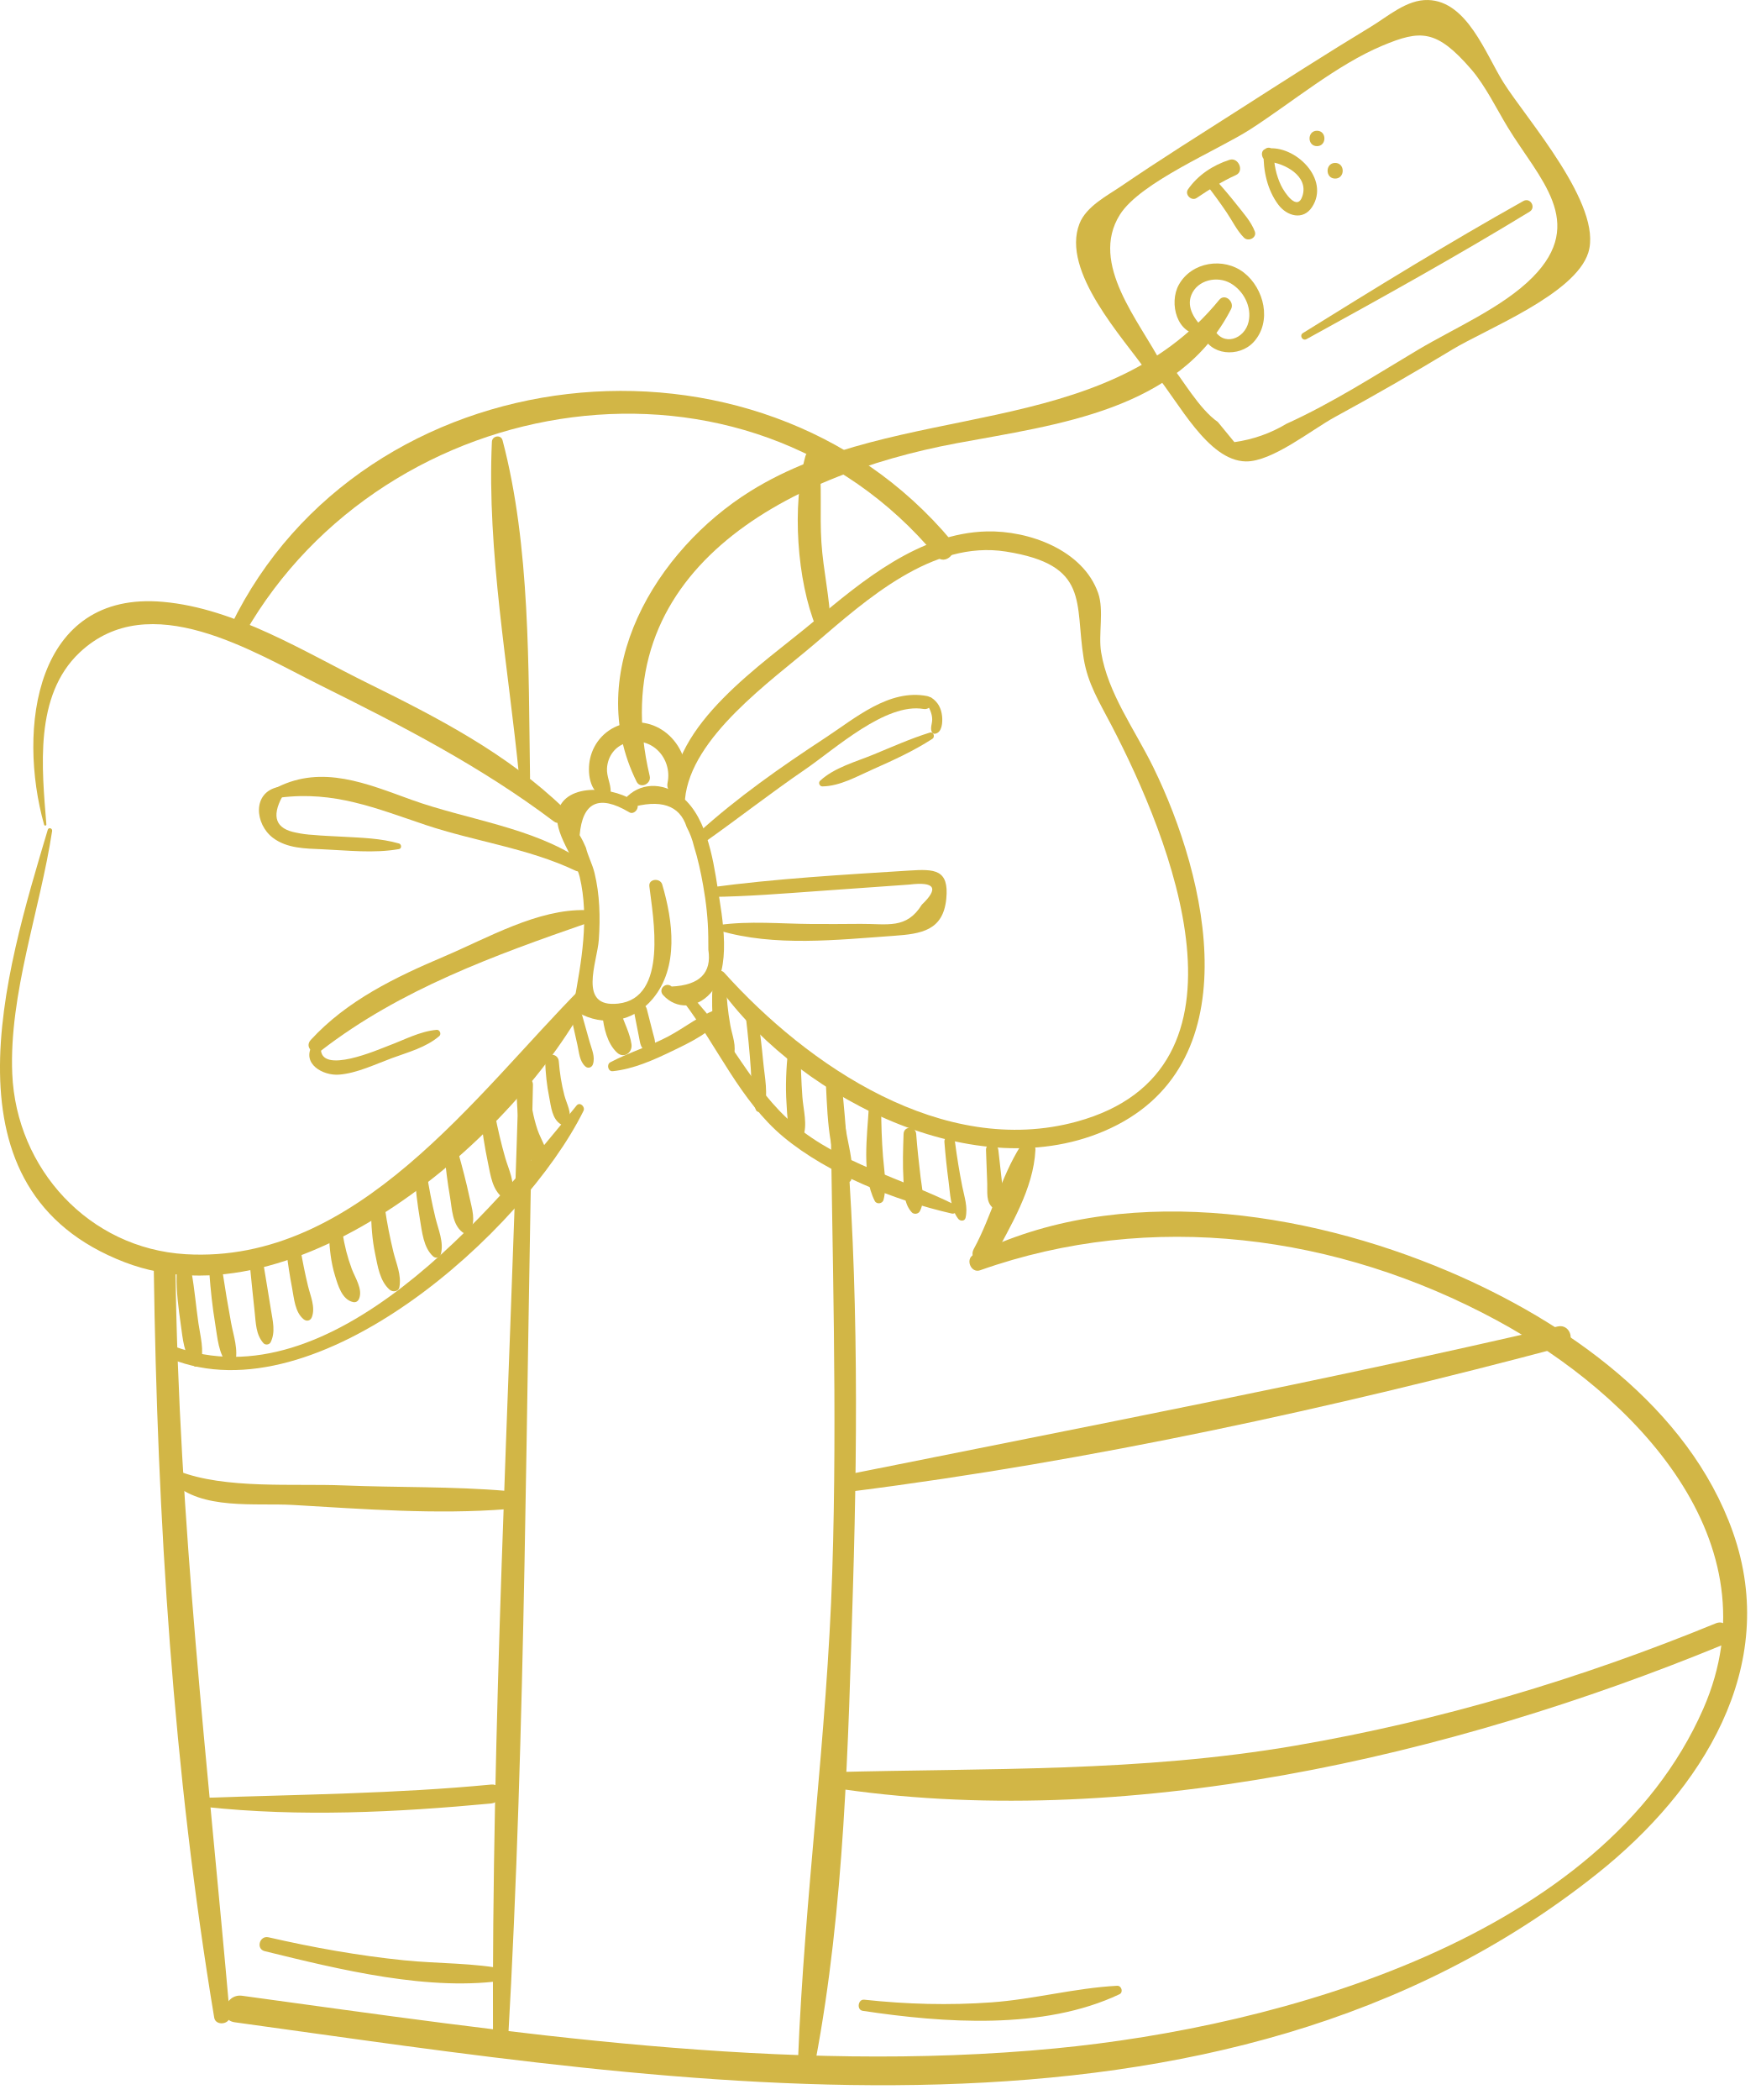
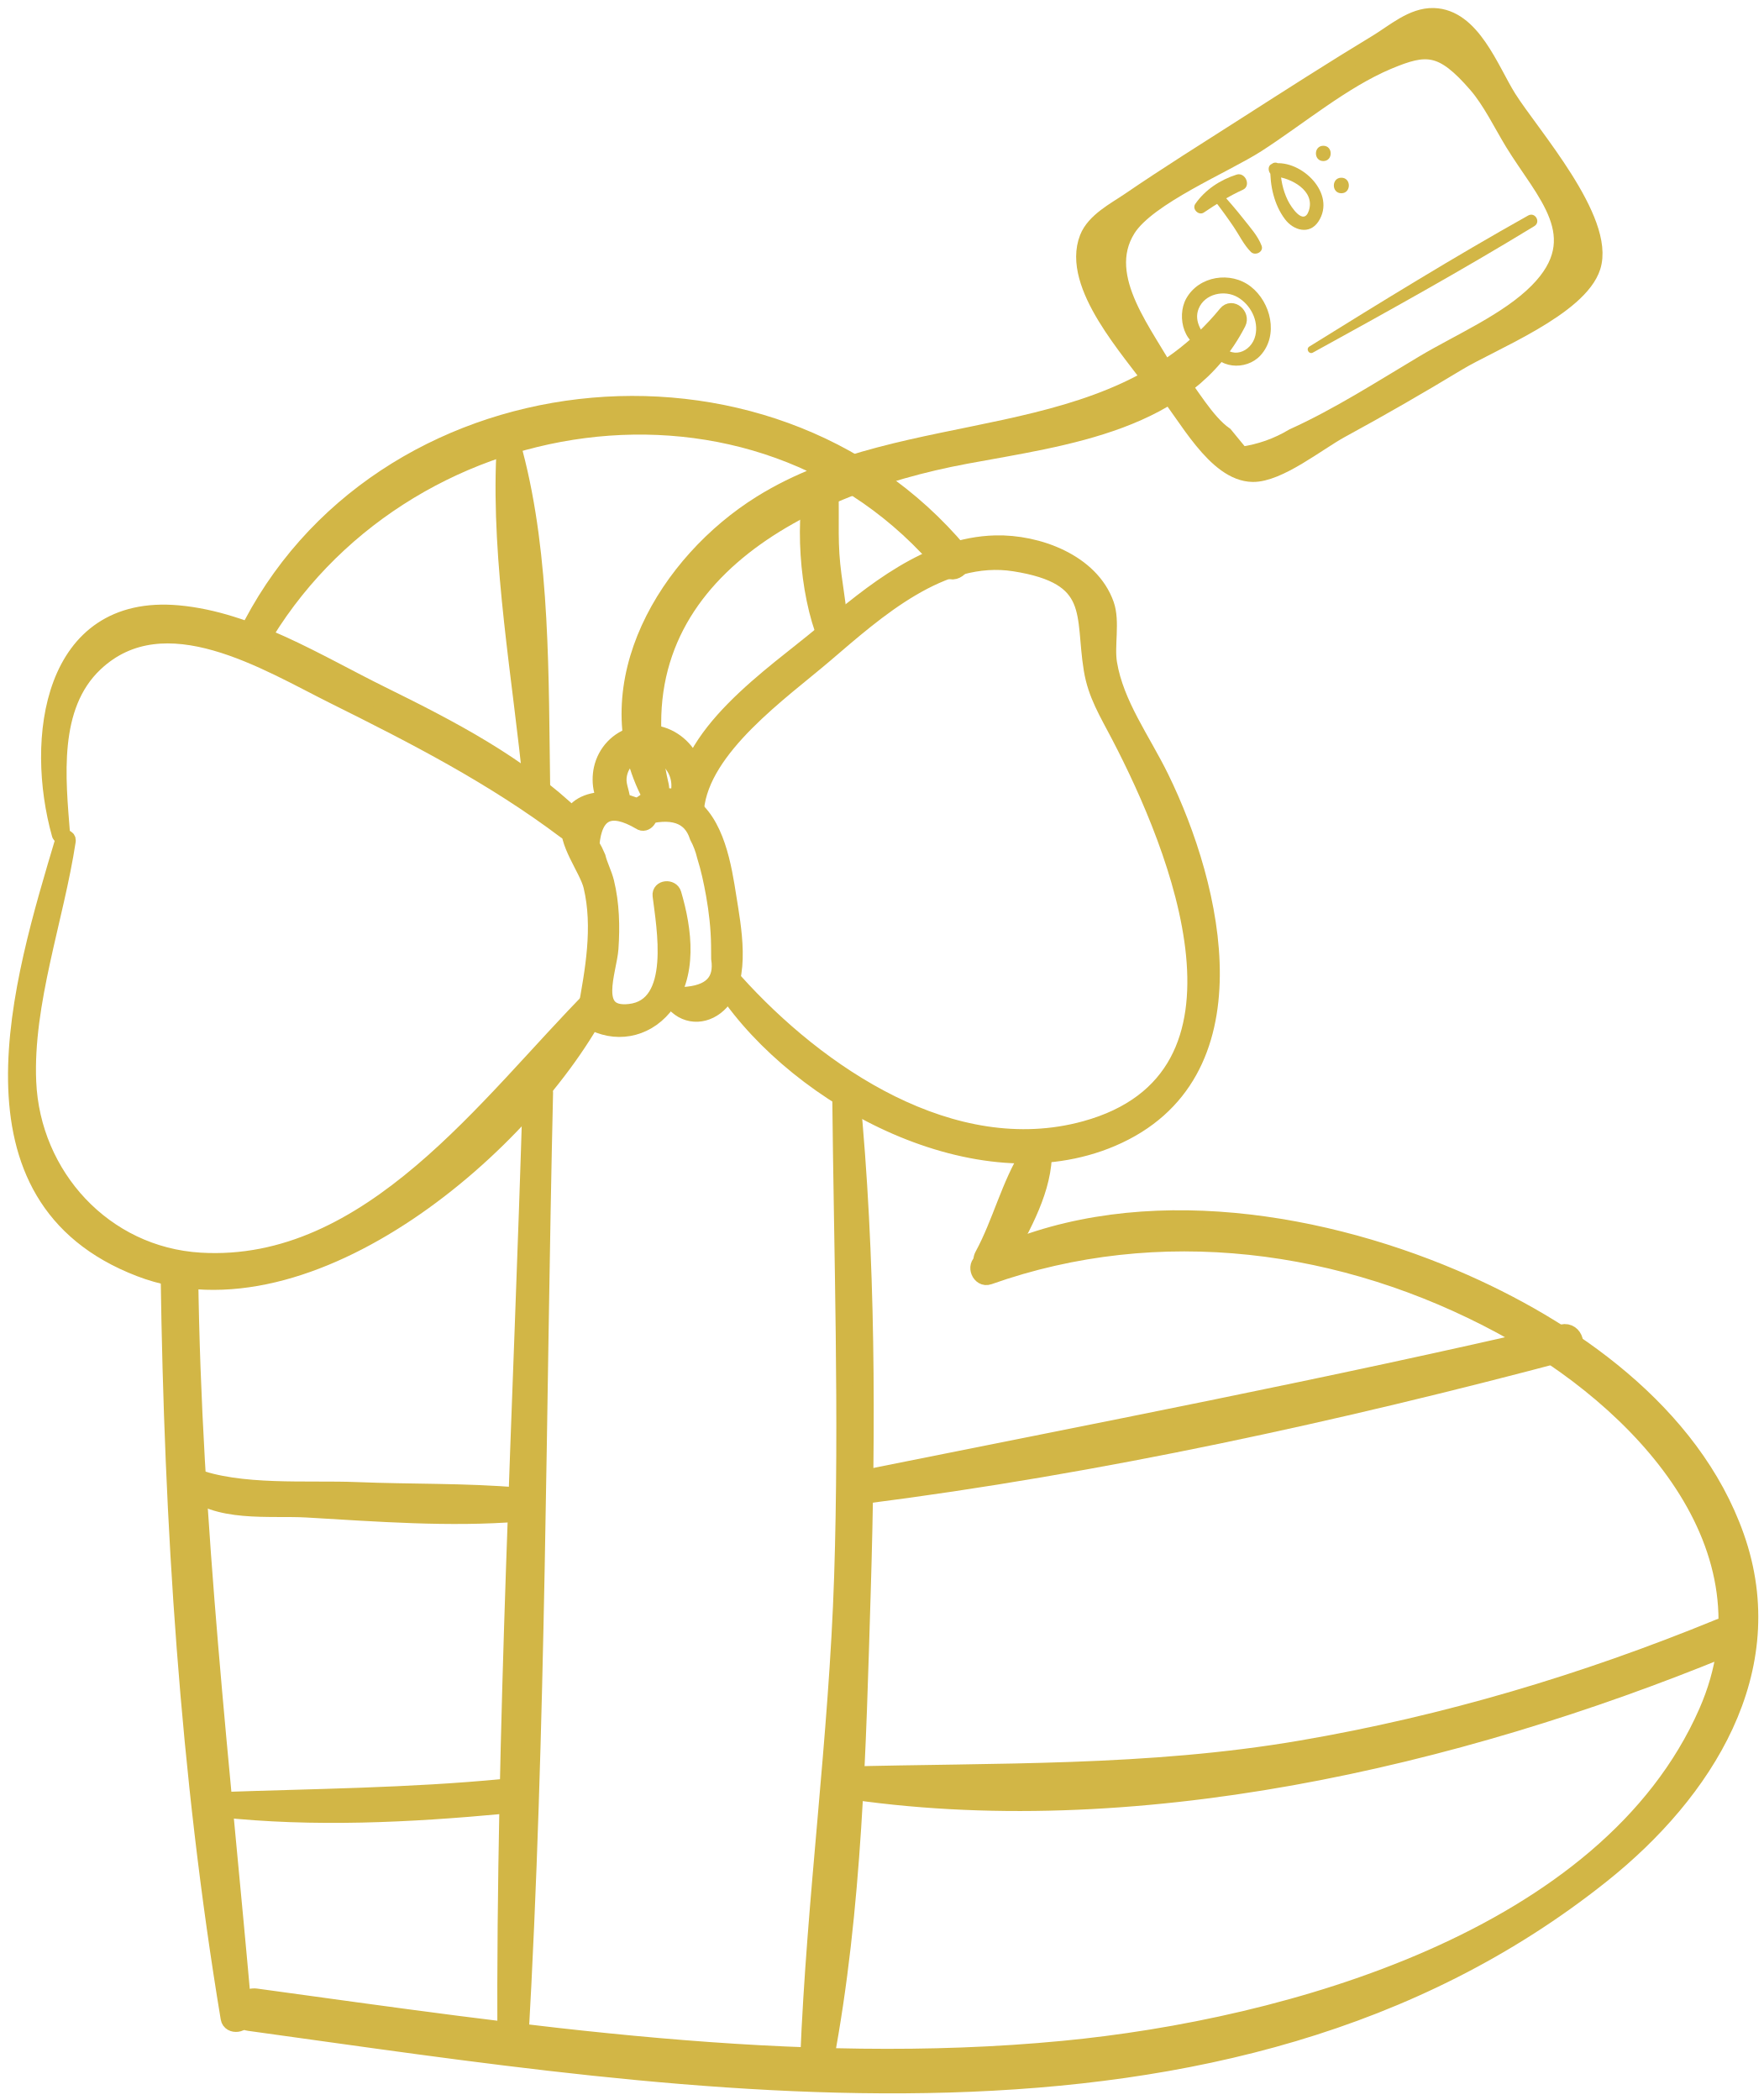
- <svg xmlns="http://www.w3.org/2000/svg" width="109" height="130" viewBox="0 0 109 130" fill="none">
-   <path d="M10.935 78.947C10.915 79.962 11.053 80.997 11.195 82.001C11.318 82.874 11.386 83.823 11.957 84.519C12.094 84.686 12.358 84.578 12.414 84.398C12.66 83.604 12.405 82.725 12.287 81.915C12.138 80.886 12.053 79.843 11.871 78.82C11.775 78.277 10.945 78.426 10.935 78.947Z" fill="#D2B646" />
-   <path d="M12.965 78.826C13.043 79.867 13.151 80.899 13.322 81.929C13.471 82.822 13.516 83.798 14.12 84.503C14.249 84.654 14.503 84.566 14.551 84.389C14.78 83.557 14.46 82.71 14.308 81.879C14.115 80.828 13.937 79.773 13.778 78.716C13.71 78.257 12.93 78.362 12.965 78.826Z" fill="#D2B646" />
-   <path d="M15.483 78.448C15.578 79.372 15.668 80.296 15.769 81.219C15.844 81.903 15.842 82.621 16.315 83.15C16.431 83.28 16.678 83.25 16.757 83.093C17.075 82.457 16.886 81.764 16.778 81.083C16.633 80.166 16.478 79.25 16.327 78.334C16.25 77.86 15.433 77.965 15.483 78.448Z" fill="#D2B646" />
-   <path d="M17.73 77.446C17.827 78.214 17.941 78.978 18.087 79.738C18.211 80.386 18.263 81.232 18.803 81.67C18.989 81.821 19.227 81.763 19.312 81.536C19.542 80.921 19.223 80.23 19.074 79.618C18.89 78.86 18.737 78.096 18.605 77.328C18.52 76.839 17.667 76.947 17.73 77.446Z" fill="#D2B646" />
-   <path d="M20.372 76.446C20.4 77.293 20.496 78.163 20.746 78.976C20.93 79.574 21.177 80.456 21.863 80.604C22.037 80.642 22.174 80.552 22.238 80.391C22.472 79.8 21.985 79.098 21.782 78.55C21.514 77.826 21.325 77.096 21.216 76.332C21.148 75.85 20.357 75.968 20.372 76.446Z" fill="#D2B646" />
-   <path d="M22.979 74.947C22.983 75.852 23.045 76.729 23.229 77.616C23.388 78.379 23.516 79.308 24.129 79.84C24.315 80.001 24.677 79.968 24.73 79.681C24.871 78.921 24.531 78.217 24.354 77.481C24.144 76.608 23.967 75.718 23.838 74.83C23.766 74.335 22.977 74.465 22.979 74.947Z" fill="#D2B646" />
-   <path d="M25.668 72.696C25.738 73.623 25.845 74.545 26 75.461C26.131 76.233 26.216 77.234 26.823 77.778C26.979 77.918 27.233 77.865 27.293 77.654C27.503 76.913 27.136 76.111 26.961 75.38C26.739 74.458 26.557 73.532 26.42 72.594C26.358 72.17 25.636 72.267 25.668 72.696Z" fill="#D2B646" />
-   <path d="M27.508 71.442C27.608 72.328 27.71 73.207 27.863 74.086C27.993 74.831 27.998 75.782 28.63 76.277C28.781 76.396 29 76.401 29.109 76.215C29.485 75.57 29.222 74.819 29.074 74.126C28.873 73.181 28.628 72.255 28.368 71.325C28.239 70.869 27.451 70.937 27.508 71.442Z" fill="#D2B646" />
-   <path d="M29.748 69.067C29.864 70.042 30.011 71.011 30.213 71.972C30.38 72.77 30.477 73.646 31.149 74.162C31.342 74.31 31.615 74.144 31.677 73.947C31.914 73.191 31.496 72.408 31.286 71.676C31.027 70.776 30.817 69.865 30.639 68.946C30.543 68.452 29.688 68.557 29.748 69.067Z" fill="#D2B646" />
-   <path d="M32.003 67.446C31.982 68.376 32.068 69.299 32.29 70.204C32.463 70.91 32.682 71.901 33.37 72.255C33.634 72.391 33.875 72.216 33.911 71.945C34.004 71.249 33.499 70.584 33.281 69.931C33.012 69.123 32.865 68.296 32.815 67.446C32.785 66.927 32.015 66.919 32.003 67.446Z" fill="#D2B646" />
-   <path d="M33.757 65.696C33.782 66.444 33.86 67.189 34.008 67.924C34.128 68.521 34.183 69.281 34.744 69.61C34.94 69.725 35.153 69.609 35.226 69.414C35.426 68.876 35.084 68.334 34.946 67.803C34.766 67.11 34.657 66.409 34.601 65.696C34.559 65.161 33.739 65.147 33.757 65.696Z" fill="#D2B646" />
-   <path d="M35.383 63.027C35.508 63.585 35.633 64.143 35.758 64.701C35.862 65.166 35.878 65.68 36.242 66.015C36.404 66.164 36.642 66.094 36.712 65.891C36.873 65.424 36.638 64.952 36.51 64.494C36.356 63.944 36.201 63.394 36.046 62.844C35.925 62.417 35.286 62.597 35.383 63.027Z" fill="#D2B646" />
-   <path d="M10.572 84.116C19.626 87.783 32.434 76.221 36.129 68.772C36.257 68.513 35.906 68.184 35.699 68.441C30.501 74.896 20.506 86.915 10.783 83.348C10.296 83.169 10.106 83.927 10.572 84.116Z" fill="#D2B646" />
-   <path d="M44.122 60.946C44.075 61.837 44.082 62.731 44.192 63.617C44.274 64.274 44.302 65.113 44.843 65.549C45.051 65.717 45.307 65.649 45.405 65.401C45.643 64.794 45.336 64.1 45.224 63.477C45.073 62.635 44.986 61.8 44.965 60.945C44.953 60.4 44.151 60.405 44.122 60.946Z" fill="#D2B646" />
-   <path d="M46.183 62.945C46.311 64.023 46.417 65.103 46.492 66.186C46.551 67.041 46.465 67.913 46.807 68.706C46.905 68.933 47.228 68.836 47.293 68.643C47.594 67.746 47.349 66.683 47.262 65.754C47.171 64.782 47.053 63.814 46.921 62.846C46.863 62.431 46.133 62.525 46.183 62.945Z" fill="#D2B646" />
-   <path d="M48.791 65.072C48.685 66.151 48.629 67.225 48.703 68.308C48.757 69.104 48.735 69.883 49.25 70.516C49.398 70.698 49.651 70.566 49.72 70.392C50.021 69.629 49.742 68.709 49.685 67.904C49.619 66.96 49.577 66.018 49.588 65.072C49.594 64.55 48.84 64.571 48.791 65.072Z" fill="#D2B646" />
-   <path d="M51.103 66.442C51.24 68.385 51.164 71.408 52.298 73.073C52.396 73.217 52.677 73.227 52.712 73.019C52.862 72.114 52.616 71.239 52.45 70.344C52.21 69.047 51.986 67.752 51.822 66.442C51.766 65.996 51.07 65.972 51.103 66.442Z" fill="#D2B646" />
-   <path d="M53.798 68.571C53.699 70.301 53.349 72.747 54.168 74.346C54.285 74.574 54.65 74.516 54.711 74.275C54.929 73.406 54.748 72.489 54.678 71.605C54.599 70.595 54.566 69.584 54.564 68.571C54.562 68.075 53.826 68.082 53.798 68.571Z" fill="#D2B646" />
-   <path d="M55.951 70.195C55.917 71.143 55.887 72.099 55.945 73.046C55.989 73.756 55.962 74.503 56.455 75.046C56.589 75.194 56.866 75.159 56.958 74.981C57.301 74.32 57.086 73.586 57.003 72.868C56.9 71.977 56.797 71.09 56.732 70.195C56.696 69.698 55.969 69.688 55.951 70.195Z" fill="#D2B646" />
-   <path d="M58.479 70.695C58.543 71.506 58.627 72.315 58.736 73.122C58.841 73.893 58.846 74.815 59.332 75.447C59.452 75.604 59.734 75.618 59.789 75.387C59.944 74.731 59.715 74.096 59.585 73.445C59.403 72.533 59.255 71.616 59.135 70.694C59.082 70.288 58.445 70.266 58.479 70.695Z" fill="#D2B646" />
-   <path d="M61.055 71.195C61.08 71.887 61.106 72.579 61.131 73.272C61.151 73.801 61.041 74.412 61.484 74.774C61.601 74.869 61.779 74.898 61.893 74.774C62.291 74.339 62.114 73.819 62.053 73.272C61.975 72.58 61.898 71.887 61.82 71.195C61.767 70.718 61.037 70.692 61.055 71.195Z" fill="#D2B646" />
-   <path d="M42.349 62.045C44.415 64.762 45.847 68.162 48.511 70.382C51.276 72.685 55.449 74.326 58.93 75.123C59.235 75.193 59.459 74.747 59.153 74.595C55.842 72.944 52.046 72.028 49.175 69.617C46.55 67.413 45.203 64.124 42.828 61.676C42.594 61.435 42.135 61.764 42.349 62.045Z" fill="#D2B646" />
-   <path d="M37.303 62.83C37.381 63.621 37.605 64.611 38.216 65.168C38.638 65.552 39.171 65.16 39.103 64.652C39.014 63.991 38.654 63.31 38.439 62.676C38.242 62.098 37.235 62.144 37.303 62.83Z" fill="#D2B646" />
-   <path d="M39.269 62.682C39.368 63.185 39.467 63.689 39.566 64.192C39.65 64.62 39.661 64.932 40.089 65.108C40.181 65.146 40.313 65.102 40.378 65.032C40.689 64.695 40.536 64.359 40.432 63.953C40.306 63.457 40.179 62.961 40.052 62.465C39.922 61.955 39.169 62.174 39.269 62.682Z" fill="#D2B646" />
-   <path d="M37.945 66.312C39.239 66.176 40.47 65.621 41.635 65.059C42.753 64.52 44.074 63.896 44.804 62.857C44.942 62.66 44.713 62.388 44.495 62.455C43.381 62.8 42.409 63.617 41.379 64.16C40.217 64.773 38.954 65.149 37.795 65.758C37.545 65.89 37.648 66.344 37.945 66.312Z" fill="#D2B646" />
-   <path d="M16.391 120.786C20.984 121.913 26.686 123.336 31.43 122.563C31.75 122.511 31.736 121.993 31.43 121.93C29.324 121.497 27.155 121.57 25.017 121.352C22.183 121.062 19.402 120.564 16.628 119.928C16.071 119.799 15.833 120.649 16.391 120.786Z" fill="#D2B646" />
-   <path d="M53.422 124.48C58.43 125.233 64.606 125.686 69.32 123.453C69.572 123.333 69.449 122.915 69.178 122.929C66.567 123.065 64.014 123.767 61.394 123.956C58.757 124.146 56.144 124.075 53.516 123.79C53.126 123.747 53.03 124.421 53.422 124.48Z" fill="#D2B646" />
-   <path d="M63.198 70.937C61.955 72.898 61.417 75.257 60.305 77.305C59.892 78.066 61.062 78.748 61.465 77.983C62.567 75.895 63.998 73.596 64.115 71.185C64.14 70.676 63.446 70.545 63.198 70.937Z" fill="#D2B646" />
-   <path d="M15.162 39.195C23.888 23.977 46.242 20.371 57.964 34.422C58.518 35.086 59.466 34.131 58.914 33.472C46.887 19.102 22.463 21.881 14.311 38.698C14.038 39.262 14.843 39.752 15.162 39.195Z" fill="#D2B646" />
-   <path d="M14.231 124.772C12.876 109.347 11.056 94.034 10.866 78.53C10.855 77.666 9.51 77.664 9.522 78.53C9.739 94.019 10.722 109.611 13.264 124.902C13.355 125.445 14.28 125.325 14.231 124.772Z" fill="#D2B646" />
-   <path d="M60.686 78.637C71.291 74.882 82.832 76.413 92.674 81.731C101.177 86.326 110.01 95.423 105.469 105.784C99.257 119.959 79.243 125.471 65.335 126.807C48.541 128.42 31.596 125.82 14.99 123.547C13.919 123.4 13.454 125.04 14.537 125.189C41.964 128.973 75.419 134.739 98.945 115.954C105.351 110.839 110.256 103.21 107.305 94.85C104.569 87.1 96.936 81.781 89.679 78.697C80.769 74.911 69.269 73.179 60.282 77.679C59.758 77.943 60.124 78.836 60.686 78.637Z" fill="#D2B646" />
-   <path d="M39.376 49.688C38.231 48.731 35.008 48.342 34.536 50.267C34.234 51.497 35.637 53.197 35.895 54.281C36.504 56.845 35.996 59.565 35.534 62.103C35.494 62.321 35.56 62.545 35.762 62.662C37.356 63.587 39.213 63.271 40.416 61.833C42.056 59.872 41.67 57.005 41.006 54.754C40.882 54.334 40.152 54.391 40.208 54.862C40.432 56.75 41.398 61.787 38.275 62.128C35.747 62.404 36.984 59.575 37.081 58.16C37.175 56.784 37.14 55.374 36.811 54.028C36.681 53.496 36.408 52.996 36.281 52.473C36.17 52.207 36.041 51.95 35.893 51.702C36.071 49.655 37.084 49.176 38.932 50.264C39.264 50.511 39.695 49.956 39.376 49.688Z" fill="#D2B646" />
-   <path d="M38.977 50.015C40.904 49.448 42.084 49.839 42.516 51.188C42.72 51.571 42.873 51.974 42.973 52.396C43.219 53.173 43.396 54.004 43.539 54.805C43.724 55.844 43.844 56.916 43.857 57.972C43.859 58.247 43.861 58.522 43.863 58.797C44.081 60.229 43.324 60.987 41.591 61.071C41.229 60.754 40.734 61.242 41.061 61.601C41.891 62.513 43.142 62.415 43.969 61.512C45.363 59.989 44.72 56.757 44.441 54.982C44.146 53.103 43.709 50.251 41.92 49.112C40.723 48.35 39.353 48.537 38.524 49.664C38.325 49.934 38.751 50.241 38.977 50.015Z" fill="#D2B646" />
-   <path d="M34.922 50.042C31.391 46.645 27.145 44.449 22.783 42.299C18.837 40.353 14.592 37.663 10.109 37.259C2.149 36.542 1.066 45.133 2.733 51.058C2.754 51.132 2.877 51.121 2.871 51.039C2.598 47.57 2.098 43.067 4.928 40.397C9.261 36.308 15.665 40.348 19.837 42.422C24.915 44.946 29.755 47.431 34.298 50.852C34.77 51.207 35.337 50.44 34.922 50.042Z" fill="#D2B646" />
-   <path d="M2.956 51.371C0.312 60.245 -3.866 73.689 7.723 78.139C18.34 82.216 32.075 70.314 36.555 61.551C36.728 61.213 36.3 60.847 36.015 61.134C29.476 67.722 22.103 78.274 11.492 77.641C5.499 77.283 1.01 72.345 0.759 66.478C0.548 61.555 2.489 56.306 3.227 51.445C3.254 51.271 3.009 51.193 2.956 51.371Z" fill="#D2B646" />
-   <path d="M42.417 49.466C42.776 45.627 47.751 42.16 50.456 39.848C53.64 37.125 57.739 33.422 62.287 34.144C67.513 34.972 66.538 37.311 67.104 40.766C67.36 42.328 68.06 43.438 68.832 44.919C72.434 51.837 78.358 66.237 66.675 69.433C58.407 71.695 50.022 65.979 44.842 60.212C44.549 59.885 43.981 60.315 44.229 60.685C48.853 67.592 60.02 73.579 68.36 70.025C77.547 66.11 74.779 54.355 71.407 47.483C70.262 45.149 68.608 42.93 68.184 40.38C68 39.269 68.375 37.78 67.998 36.709C67.057 34.039 63.7 32.833 61.097 32.898C56.934 33.003 53.397 35.944 50.368 38.486C47.231 41.119 41.509 44.836 41.636 49.466C41.65 49.976 42.371 49.96 42.417 49.466Z" fill="#D2B646" />
-   <path d="M36.01 53.267C33.017 51.215 28.882 50.74 25.481 49.511C22.706 48.508 19.967 47.335 17.17 48.734C16.878 48.88 17.003 49.418 17.344 49.375C20.699 48.949 23.276 50.036 26.354 51.068C29.428 52.098 32.702 52.505 35.64 53.901C36.066 54.104 36.402 53.536 36.01 53.267Z" fill="#D2B646" />
-   <path d="M17.224 48.718C15.602 49.064 15.782 51.024 16.903 51.868C17.774 52.523 18.894 52.528 19.937 52.573C21.519 52.641 23.138 52.84 24.707 52.562C24.889 52.53 24.867 52.261 24.707 52.216C23.56 51.887 22.384 51.863 21.197 51.795C20.593 51.761 19.986 51.742 19.385 51.685C19.028 51.666 18.674 51.619 18.324 51.542C17.081 51.307 16.799 50.566 17.477 49.319C17.787 49.11 17.594 48.639 17.224 48.718Z" fill="#D2B646" />
-   <path d="M36.275 56.34C33.306 56.259 30.204 58.061 27.513 59.205C24.487 60.491 21.497 61.925 19.244 64.375C18.831 64.824 19.438 65.381 19.896 65.027C24.776 61.256 30.603 59.141 36.383 57.138C36.809 56.991 36.747 56.353 36.275 56.34Z" fill="#D2B646" />
-   <path d="M19.333 64.714C18.666 65.846 19.99 66.604 20.996 66.525C22.1 66.439 23.244 65.88 24.275 65.501C25.288 65.128 26.374 64.847 27.201 64.139C27.345 64.016 27.233 63.735 27.041 63.752C25.993 63.844 25.046 64.37 24.063 64.732C23.509 64.936 19.766 66.6 19.872 64.859C19.889 64.566 19.473 64.477 19.333 64.714Z" fill="#D2B646" />
-   <path d="M43.65 52.125C45.739 50.647 47.755 49.069 49.867 47.623C51.718 46.356 54.846 43.487 57.191 43.889C57.709 43.978 57.938 43.193 57.411 43.09C55.057 42.631 52.964 44.454 51.1 45.677C48.363 47.472 45.649 49.369 43.223 51.573C42.934 51.837 43.321 52.358 43.65 52.125Z" fill="#D2B646" />
-   <path d="M57.348 43.506C57.544 43.818 57.725 44.17 57.723 44.546C57.722 44.823 57.572 45.094 57.718 45.347C57.757 45.415 57.831 45.434 57.903 45.422C58.346 45.35 58.372 44.693 58.336 44.342C58.286 43.846 58.083 43.458 57.667 43.185C57.472 43.056 57.225 43.311 57.348 43.506Z" fill="#D2B646" />
-   <path d="M57.568 45.353C56.381 45.724 55.236 46.236 54.087 46.71C52.998 47.159 51.656 47.515 50.78 48.335C50.651 48.456 50.751 48.684 50.924 48.682C52.011 48.667 53.044 48.07 54.027 47.634C55.291 47.074 56.57 46.492 57.731 45.739C57.923 45.614 57.805 45.279 57.568 45.353Z" fill="#D2B646" />
-   <path d="M44.043 55.524C46.276 55.498 48.507 55.315 50.734 55.156C51.849 55.077 52.964 54.998 54.079 54.918C54.822 54.865 55.566 54.812 56.309 54.759C57.892 54.567 58.15 54.982 57.082 56.003C56.13 57.537 54.956 57.183 53.302 57.193C52.276 57.2 51.25 57.209 50.224 57.2C48.328 57.185 46.419 56.998 44.539 57.26C44.353 57.286 44.384 57.56 44.539 57.606C47.942 58.623 51.86 58.178 55.352 57.931C57.067 57.81 58.4 57.599 58.595 55.642C58.777 53.809 57.866 53.792 56.309 53.891C52.201 54.152 48.043 54.387 43.963 54.939C43.629 54.986 43.716 55.528 44.043 55.524Z" fill="#D2B646" />
-   <path d="M32.11 67.154C31.523 86.899 30.437 106.737 30.527 126.49C30.53 127.087 31.415 127.079 31.449 126.49C32.58 106.77 32.544 86.902 33.001 67.154C33.014 66.58 32.127 66.581 32.11 67.154Z" fill="#D2B646" />
-   <path d="M51.415 67.154C51.514 77.229 51.861 87.274 51.534 97.351C51.208 107.424 49.816 117.42 49.417 127.469C49.393 128.075 50.375 128.227 50.491 127.614C52.297 118.071 52.521 108.006 52.816 98.317C53.132 87.952 53.137 77.483 52.133 67.154C52.09 66.703 51.411 66.682 51.415 67.154Z" fill="#D2B646" />
-   <path d="M32.821 48.118C32.715 41.381 32.848 33.8 31.119 27.258C31.02 26.883 30.476 26.975 30.459 27.347C30.144 34.126 31.491 41.357 32.149 48.118C32.19 48.54 32.828 48.559 32.821 48.118Z" fill="#D2B646" />
-   <path d="M49.869 28.248C49.031 31.269 49.344 35.943 50.542 38.853C50.722 39.29 51.447 39.288 51.432 38.733C51.387 37.004 50.974 35.305 50.863 33.574C50.752 31.845 50.917 30.074 50.712 28.362C50.659 27.909 50.009 27.745 49.869 28.248Z" fill="#D2B646" />
-   <path d="M10.661 91.73C12.455 93.506 15.829 93.029 18.153 93.164C22.531 93.419 27.018 93.769 31.394 93.422C32.119 93.364 32.116 92.359 31.394 92.297C28.034 92.007 24.637 92.092 21.267 91.954C18.176 91.828 13.948 92.198 11.05 91.065C10.664 90.914 10.395 91.468 10.661 91.73Z" fill="#D2B646" />
-   <path d="M12.706 111.856C18.591 112.491 24.534 112.194 30.416 111.644C31.161 111.574 31.167 110.4 30.416 110.472C24.515 111.04 18.623 111.084 12.706 111.293C12.337 111.306 12.352 111.818 12.706 111.856Z" fill="#D2B646" />
-   <path d="M52.838 92.314C67.587 90.437 82.437 87.186 96.798 83.366C97.606 83.151 97.265 81.927 96.453 82.115C81.908 85.497 67.325 88.299 52.692 91.239C52.097 91.36 52.222 92.393 52.838 92.314Z" fill="#D2B646" />
-   <path d="M51.372 110.642C69.532 113.471 89.872 108.724 106.612 101.851C107.438 101.512 107.076 100.151 106.238 100.495C97.839 103.94 89.148 106.53 80.195 108.065C70.574 109.715 61.192 109.448 51.499 109.706C50.987 109.719 50.82 110.556 51.372 110.642Z" fill="#D2B646" />
-   <path d="M37.815 49.014C37.826 48.519 37.555 48.072 37.586 47.562C37.63 46.833 38.071 46.206 38.78 45.993C40.345 45.523 41.652 46.95 41.335 48.47C41.186 49.185 42.278 49.493 42.435 48.773C42.938 46.474 41.004 44.183 38.581 44.823C37.546 45.096 36.768 45.921 36.538 46.966C36.361 47.769 36.478 49.059 37.41 49.322C37.614 49.381 37.811 49.221 37.815 49.014Z" fill="#D2B646" />
-   <path d="M40.232 48.045C37.233 35.391 48.661 29.408 59.241 27.438C65.478 26.277 73.009 25.416 76.231 19.132C76.46 18.686 75.85 18.13 75.495 18.564C68.237 27.443 55.643 24.692 46.468 30.405C40.616 34.049 36.054 41.602 39.419 48.388C39.649 48.855 40.345 48.521 40.232 48.045Z" fill="#D2B646" />
-   <path d="M71.936 22.531C70.582 19.908 67.434 16.336 69.343 13.293C70.606 11.279 75.401 9.306 77.427 8.002C79.982 6.357 82.776 4.011 85.588 2.832C87.967 1.834 88.952 1.807 91.102 4.292C91.978 5.304 92.687 6.772 93.373 7.898C95.302 11.062 98.273 13.755 94.904 17.162C93.057 19.03 90.046 20.318 87.8 21.657C85.158 23.233 82.467 24.965 79.66 26.234C78.672 26.827 77.597 27.206 76.435 27.37C76.094 26.955 75.753 26.539 75.411 26.124C74.235 25.304 73.233 23.473 72.34 22.386C71.888 21.836 71.098 22.625 71.555 23.17C72.967 24.853 74.787 28.524 77.142 28.564C78.77 28.591 81.22 26.599 82.659 25.817C85.121 24.479 87.549 23.079 89.946 21.629C92.038 20.363 97.533 18.218 98.348 15.645C99.278 12.712 94.521 7.375 93.094 5.101C91.988 3.339 90.85 0.066 88.427 0.001C87.108 -0.034 85.957 1.006 84.895 1.649C82.141 3.314 79.429 5.058 76.718 6.792C74.278 8.352 71.817 9.891 69.425 11.525C68.577 12.104 67.263 12.772 66.844 13.843C65.683 16.805 69.57 20.932 71.045 23.053C71.423 23.593 72.244 23.127 71.936 22.531Z" fill="#D2B646" />
-   <path d="M74.554 20.354C74.001 19.82 73.451 19.058 73.771 18.26C74.149 17.321 75.378 17.059 76.205 17.539C77.007 18.005 77.527 18.997 77.313 19.925C77.067 20.998 75.739 21.478 75.169 20.368C74.967 19.976 74.321 20.247 74.455 20.669C74.887 22.027 76.738 22.148 77.629 21.172C78.78 19.911 78.28 17.857 77.026 16.878C75.776 15.902 73.788 16.202 72.996 17.626C72.362 18.765 72.874 20.759 74.405 20.714C74.583 20.709 74.689 20.485 74.554 20.354Z" fill="#D2B646" />
-   <path d="M74.096 12.258C74.887 11.728 75.661 11.23 76.532 10.837C77.065 10.596 76.687 9.717 76.135 9.894C75.114 10.221 74.174 10.838 73.562 11.723C73.341 12.043 73.778 12.471 74.096 12.258Z" fill="#D2B646" />
-   <path d="M74.697 11.422C75.141 11.99 75.565 12.572 75.968 13.169C76.312 13.678 76.597 14.284 77.034 14.717C77.3 14.98 77.845 14.717 77.7 14.329C77.471 13.719 76.994 13.197 76.593 12.687C76.131 12.099 75.643 11.532 75.139 10.98C74.861 10.676 74.456 11.114 74.697 11.422Z" fill="#D2B646" />
-   <path d="M78.245 9.447C78.213 10.561 78.477 11.772 79.16 12.677C79.692 13.381 80.688 13.663 81.243 12.82C82.384 11.085 80.187 8.946 78.44 9.199C77.948 9.27 78.119 9.976 78.55 10.012C79.516 10.094 81.055 10.884 80.649 12.135C80.331 13.116 79.539 11.924 79.326 11.483C79.017 10.842 78.882 10.154 78.87 9.447C78.863 9.044 78.257 9.044 78.245 9.447Z" fill="#D2B646" />
-   <path d="M81.55 9.047C82.163 9.047 82.164 8.094 81.55 8.094C80.936 8.094 80.935 9.047 81.55 9.047Z" fill="#D2B646" />
-   <path d="M82.675 11.055C83.298 11.055 83.299 10.086 82.675 10.086C82.051 10.087 82.05 11.055 82.675 11.055Z" fill="#D2B646" />
-   <path d="M80.901 20.994C85.545 18.441 90.191 15.866 94.715 13.105C95.135 12.848 94.76 12.202 94.329 12.444C89.704 15.033 85.182 17.82 80.68 20.617C80.441 20.765 80.653 21.13 80.901 20.994Z" fill="#D2B646" />
+ <svg xmlns="http://www.w3.org/2000/svg" width="110" height="131" viewBox="0 0 110 131" fill="none">
+   <path d="M64.198 71.937C62.955 73.898 62.417 76.257 61.305 78.305C60.892 79.066 62.062 79.748 62.465 78.983C63.567 76.895 64.998 74.596 65.115 72.185C65.14 71.676 64.446 71.545 64.198 71.937Z" fill="#D2B646" stroke="#D2B646" />
+   <path d="M16.162 40.195C24.888 24.977 47.242 21.371 58.964 35.422C59.518 36.086 60.466 35.131 59.914 34.472C47.887 20.102 23.463 22.881 15.311 39.698C15.038 40.262 15.843 40.752 16.162 40.195Z" fill="#D2B646" stroke="#D2B646" />
+   <path d="M15.231 125.772C13.876 110.347 12.056 95.034 11.866 79.53C11.855 78.666 10.51 78.664 10.522 79.53C10.739 95.019 11.722 110.611 14.264 125.902C14.355 126.445 15.28 126.325 15.231 125.772Z" fill="#D2B646" stroke="#D2B646" />
+   <path d="M61.686 79.637C72.291 75.882 83.832 77.413 93.674 82.731C102.177 87.326 111.01 96.423 106.469 106.784C100.257 120.959 80.243 126.471 66.335 127.807C49.541 129.42 32.596 126.82 15.99 124.547C14.919 124.4 14.454 126.04 15.537 126.189C42.964 129.973 76.419 135.739 99.945 116.954C106.351 111.839 111.256 104.21 108.305 95.85C105.569 88.1 97.936 82.781 90.679 79.697C81.769 75.911 70.269 74.179 61.282 78.679C60.758 78.943 61.124 79.836 61.686 79.637Z" fill="#D2B646" stroke="#D2B646" />
+   <path d="M40.376 50.688C39.231 49.731 36.008 49.342 35.536 51.267C35.234 52.497 36.637 54.197 36.895 55.281C37.504 57.845 36.996 60.565 36.534 63.103C36.494 63.321 36.56 63.545 36.762 63.662C38.356 64.587 40.213 64.271 41.416 62.833C43.056 60.872 42.67 58.005 42.006 55.754C41.882 55.334 41.152 55.391 41.208 55.862C41.432 57.75 42.398 62.787 39.275 63.128C36.747 63.404 37.984 60.575 38.081 59.16C38.175 57.784 38.14 56.374 37.811 55.028C37.681 54.496 37.408 53.996 37.281 53.473C37.17 53.207 37.041 52.95 36.893 52.702C37.071 50.655 38.084 50.176 39.932 51.264C40.264 51.511 40.695 50.956 40.376 50.688Z" fill="#D2B646" stroke="#D2B646" />
+   <path d="M39.977 51.015C41.904 50.448 43.084 50.839 43.516 52.188C43.72 52.571 43.873 52.974 43.973 53.396C44.219 54.173 44.396 55.004 44.539 55.805C44.724 56.844 44.844 57.916 44.857 58.972C44.859 59.247 44.861 59.522 44.863 59.797C45.081 61.229 44.324 61.987 42.591 62.071C42.229 61.754 41.734 62.242 42.061 62.601C42.891 63.513 44.142 63.415 44.969 62.512C46.363 60.989 45.72 57.757 45.441 55.982C45.146 54.103 44.709 51.251 42.92 50.112C41.723 49.35 40.353 49.537 39.524 50.664C39.325 50.934 39.751 51.241 39.977 51.015Z" fill="#D2B646" stroke="#D2B646" />
+   <path d="M35.922 51.042C32.391 47.645 28.145 45.449 23.783 43.299C19.837 41.353 15.592 38.663 11.109 38.259C3.149 37.542 2.066 46.133 3.733 52.058C3.754 52.132 3.877 52.121 3.871 52.039C3.598 48.57 3.098 44.067 5.928 41.397C10.261 37.308 16.665 41.348 20.837 43.422C25.915 45.946 30.755 48.431 35.298 51.852C35.77 52.207 36.337 51.44 35.922 51.042Z" fill="#D2B646" stroke="#D2B646" />
+   <path d="M3.956 52.371C1.312 61.245 -2.866 74.689 8.723 79.139C19.34 83.216 33.075 71.314 37.555 62.551C37.728 62.213 37.3 61.847 37.015 62.134C30.476 68.722 23.103 79.274 12.492 78.641C6.499 78.283 2.01 73.345 1.759 67.478C1.548 62.555 3.489 57.306 4.227 52.445C4.254 52.271 4.009 52.193 3.956 52.371Z" fill="#D2B646" stroke="#D2B646" />
+   <path d="M43.417 50.466C43.776 46.627 48.751 43.16 51.456 40.848C54.64 38.125 58.739 34.422 63.287 35.144C68.513 35.972 67.538 38.311 68.104 41.766C68.36 43.328 69.06 44.438 69.832 45.919C73.434 52.837 79.358 67.237 67.675 70.433C59.407 72.695 51.022 66.979 45.842 61.212C45.549 60.885 44.981 61.315 45.229 61.685C49.853 68.592 61.02 74.579 69.36 71.025C78.547 67.11 75.779 55.355 72.407 48.483C71.262 46.149 69.608 43.93 69.184 41.38C69 40.269 69.375 38.78 68.998 37.709C68.057 35.039 64.7 33.833 62.097 33.898C57.934 34.003 54.397 36.944 51.368 39.486C48.231 42.119 42.509 45.836 42.636 50.466C42.65 50.976 43.371 50.96 43.417 50.466Z" fill="#D2B646" stroke="#D2B646" />
+   <path d="M33.11 68.154C32.523 87.899 31.437 107.737 31.527 127.49C31.53 128.087 32.415 128.079 32.449 127.49C33.58 107.77 33.544 87.902 34.001 68.154C34.014 67.58 33.127 67.581 33.11 68.154Z" fill="#D2B646" stroke="#D2B646" />
+   <path d="M52.415 68.154C52.514 78.229 52.861 88.274 52.534 98.351C52.208 108.424 50.816 118.42 50.417 128.469C50.393 129.075 51.375 129.227 51.491 128.614C53.297 119.071 53.521 109.006 53.816 99.317C54.132 88.952 54.137 78.483 53.133 68.154C53.09 67.703 52.411 67.682 52.415 68.154Z" fill="#D2B646" stroke="#D2B646" />
+   <path d="M33.821 49.118C33.715 42.381 33.848 34.8 32.119 28.258C32.02 27.883 31.476 27.975 31.459 28.347C31.144 35.126 32.491 42.357 33.149 49.118C33.19 49.54 33.828 49.559 33.821 49.118Z" fill="#D2B646" stroke="#D2B646" />
+   <path d="M50.869 29.248C50.031 32.269 50.344 36.943 51.542 39.853C51.722 40.29 52.447 40.288 52.432 39.733C52.387 38.004 51.974 36.305 51.863 34.574C51.752 32.845 51.917 31.074 51.712 29.362C51.659 28.909 51.009 28.745 50.869 29.248Z" fill="#D2B646" stroke="#D2B646" />
+   <path d="M11.661 92.73C13.455 94.506 16.829 94.029 19.153 94.164C23.531 94.419 28.018 94.769 32.394 94.422C33.119 94.364 33.116 93.359 32.394 93.297C29.034 93.007 25.637 93.092 22.267 92.954C19.176 92.828 14.948 93.198 12.05 92.065C11.664 91.914 11.395 92.468 11.661 92.73Z" fill="#D2B646" stroke="#D2B646" />
+   <path d="M13.706 112.856C19.591 113.491 25.534 113.194 31.416 112.644C32.161 112.574 32.167 111.4 31.416 111.472C25.515 112.04 19.623 112.084 13.706 112.293C13.337 112.306 13.352 112.818 13.706 112.856Z" fill="#D2B646" stroke="#D2B646" />
+   <path d="M53.838 93.314C68.587 91.437 83.437 88.186 97.798 84.366C98.606 84.151 98.265 82.927 97.453 83.115C82.908 86.497 68.325 89.299 53.692 92.239C53.097 92.36 53.222 93.393 53.838 93.314Z" fill="#D2B646" stroke="#D2B646" />
+   <path d="M52.372 111.642C70.532 114.471 90.872 109.724 107.612 102.851C108.438 102.512 108.076 101.151 107.238 101.495C98.839 104.94 90.148 107.53 81.195 109.065C71.574 110.715 62.192 110.448 52.499 110.706C51.987 110.719 51.82 111.556 52.372 111.642Z" fill="#D2B646" stroke="#D2B646" />
+   <path d="M38.815 50.014C38.826 49.519 38.555 49.072 38.586 48.562C38.63 47.833 39.071 47.206 39.78 46.993C41.345 46.523 42.652 47.95 42.335 49.47C42.186 50.185 43.278 50.493 43.435 49.773C43.938 47.474 42.004 45.183 39.581 45.823C38.546 46.096 37.768 46.921 37.538 47.966C37.361 48.769 37.478 50.059 38.41 50.322C38.614 50.381 38.811 50.221 38.815 50.014Z" fill="#D2B646" stroke="#D2B646" />
+   <path d="M41.232 49.045C38.233 36.391 49.661 30.408 60.241 28.438C66.478 27.277 74.009 26.416 77.231 20.132C77.46 19.686 76.85 19.13 76.495 19.564C69.237 28.443 56.643 25.692 47.468 31.405C41.616 35.049 37.054 42.602 40.419 49.388C40.649 49.855 41.345 49.521 41.232 49.045Z" fill="#D2B646" stroke="#D2B646" />
+   <path d="M72.936 23.531C71.582 20.908 68.434 17.336 70.343 14.293C71.606 12.279 76.401 10.306 78.427 9.002C80.982 7.357 83.776 5.011 86.588 3.832C88.967 2.834 89.952 2.807 92.102 5.292C92.978 6.304 93.687 7.772 94.373 8.898C96.302 12.062 99.273 14.755 95.904 18.162C94.057 20.03 91.046 21.318 88.8 22.657C86.158 24.233 83.467 25.965 80.66 27.234C79.672 27.827 78.597 28.206 77.435 28.37C77.094 27.955 76.753 27.539 76.411 27.124C75.235 26.304 74.233 24.473 73.34 23.386C72.888 22.836 72.098 23.625 72.555 24.17C73.967 25.853 75.787 29.524 78.142 29.564C79.77 29.591 82.22 27.599 83.659 26.817C86.121 25.479 88.549 24.079 90.946 22.629C93.038 21.363 98.533 19.218 99.348 16.645C100.278 13.712 95.521 8.375 94.094 6.101C92.988 4.339 91.85 1.066 89.427 1.001C88.108 0.966 86.957 2.006 85.895 2.649C83.141 4.314 80.429 6.058 77.718 7.792C75.278 9.352 72.817 10.891 70.425 12.525C69.577 13.104 68.263 13.772 67.844 14.843C66.683 17.805 70.57 21.932 72.045 24.053C72.423 24.593 73.244 24.127 72.936 23.531Z" fill="#D2B646" stroke="#D2B646" />
+   <path d="M75.554 21.354C75.001 20.82 74.451 20.058 74.771 19.26C75.149 18.321 76.378 18.059 77.205 18.539C78.007 19.005 78.527 19.997 78.313 20.925C78.067 21.998 76.739 22.478 76.169 21.368C75.967 20.976 75.321 21.247 75.455 21.669C75.887 23.027 77.738 23.148 78.629 22.172C79.78 20.911 79.28 18.857 78.026 17.878C76.776 16.902 74.788 17.202 73.996 18.626C73.362 19.765 73.874 21.759 75.405 21.714C75.583 21.709 75.689 21.485 75.554 21.354Z" fill="#D2B646" />
+   <path d="M75.096 13.258C75.887 12.728 76.661 12.23 77.532 11.837C78.065 11.596 77.687 10.717 77.135 10.894C76.114 11.221 75.174 11.838 74.562 12.723C74.341 13.043 74.778 13.471 75.096 13.258Z" fill="#D2B646" />
+   <path d="M75.697 12.422C76.141 12.99 76.565 13.572 76.968 14.169C77.312 14.678 77.597 15.284 78.034 15.717C78.3 15.98 78.845 15.717 78.7 15.329C78.471 14.719 77.994 14.197 77.593 13.687C77.131 13.099 76.643 12.532 76.139 11.98C75.861 11.676 75.456 12.114 75.697 12.422Z" fill="#D2B646" />
+   <path d="M79.245 10.447C79.213 11.561 79.477 12.772 80.16 13.677C80.692 14.381 81.688 14.663 82.243 13.82C83.384 12.085 81.187 9.946 79.44 10.199C78.948 10.27 79.119 10.976 79.55 11.012C80.516 11.094 82.055 11.884 81.649 13.135C81.331 14.116 80.539 12.924 80.326 12.483C80.017 11.842 79.882 11.154 79.87 10.447C79.863 10.044 79.257 10.044 79.245 10.447Z" fill="#D2B646" />
+   <path d="M82.55 10.047C83.163 10.047 83.164 9.094 82.55 9.094C81.936 9.094 81.935 10.047 82.55 10.047Z" fill="#D2B646" />
+   <path d="M83.675 12.055C84.298 12.055 84.299 11.086 83.675 11.086C83.051 11.087 83.05 12.055 83.675 12.055Z" fill="#D2B646" />
+   <path d="M81.901 21.994C86.545 19.441 91.191 16.866 95.715 14.105C96.135 13.848 95.76 13.202 95.329 13.444C90.704 16.033 86.182 18.82 81.68 21.617C81.441 21.765 81.653 22.13 81.901 21.994Z" fill="#D2B646" />
</svg>
